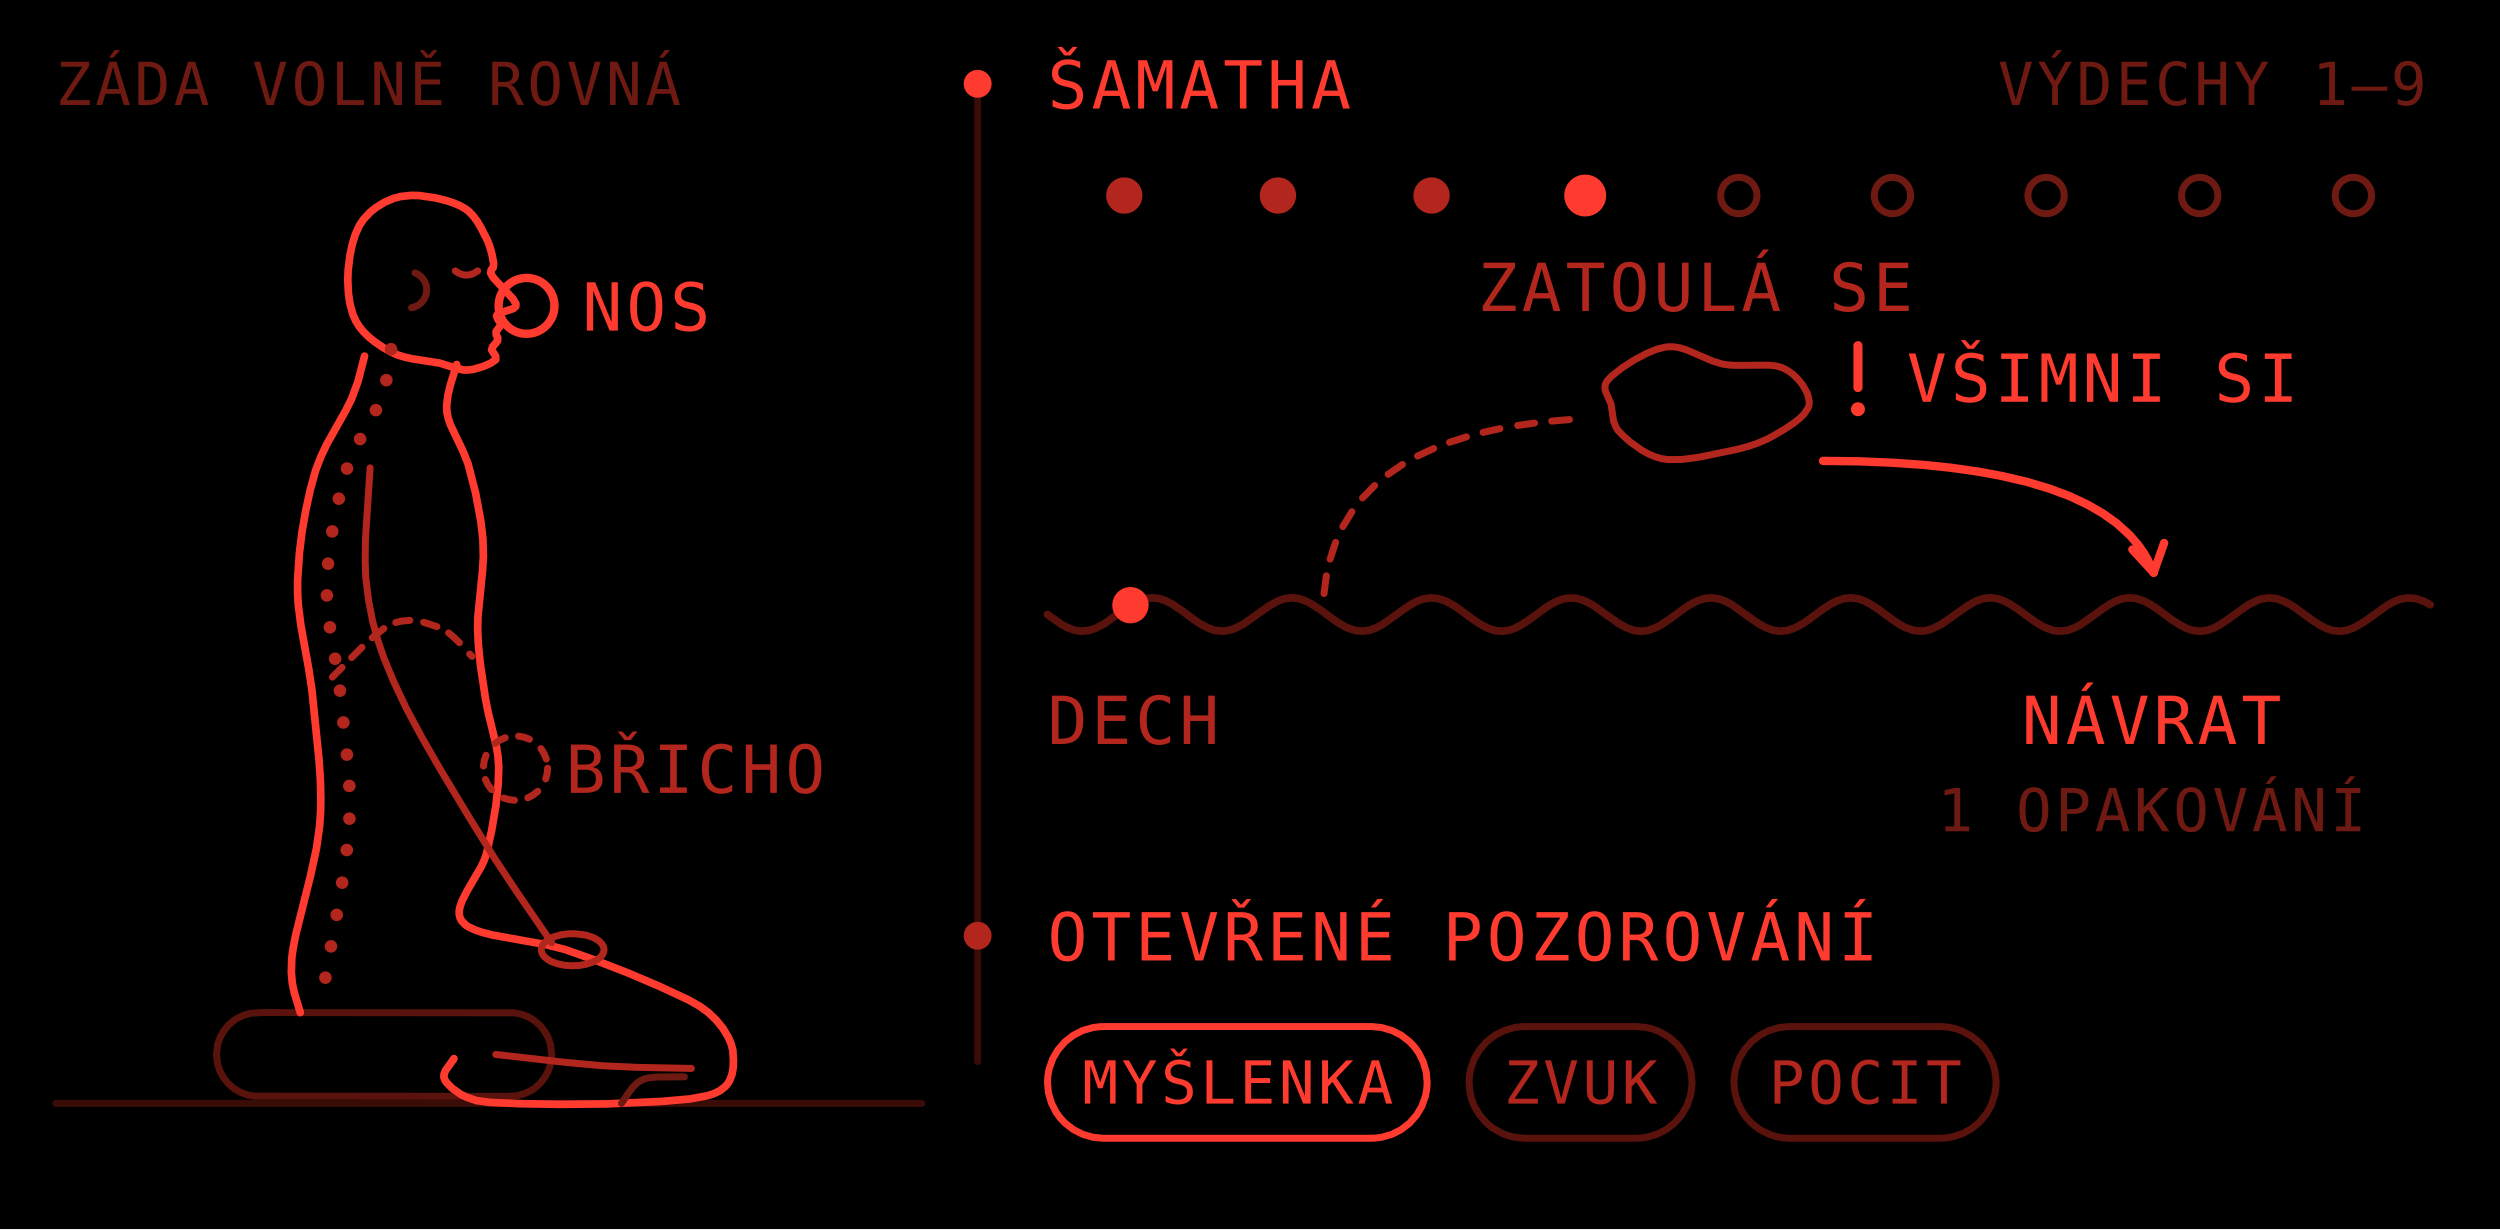
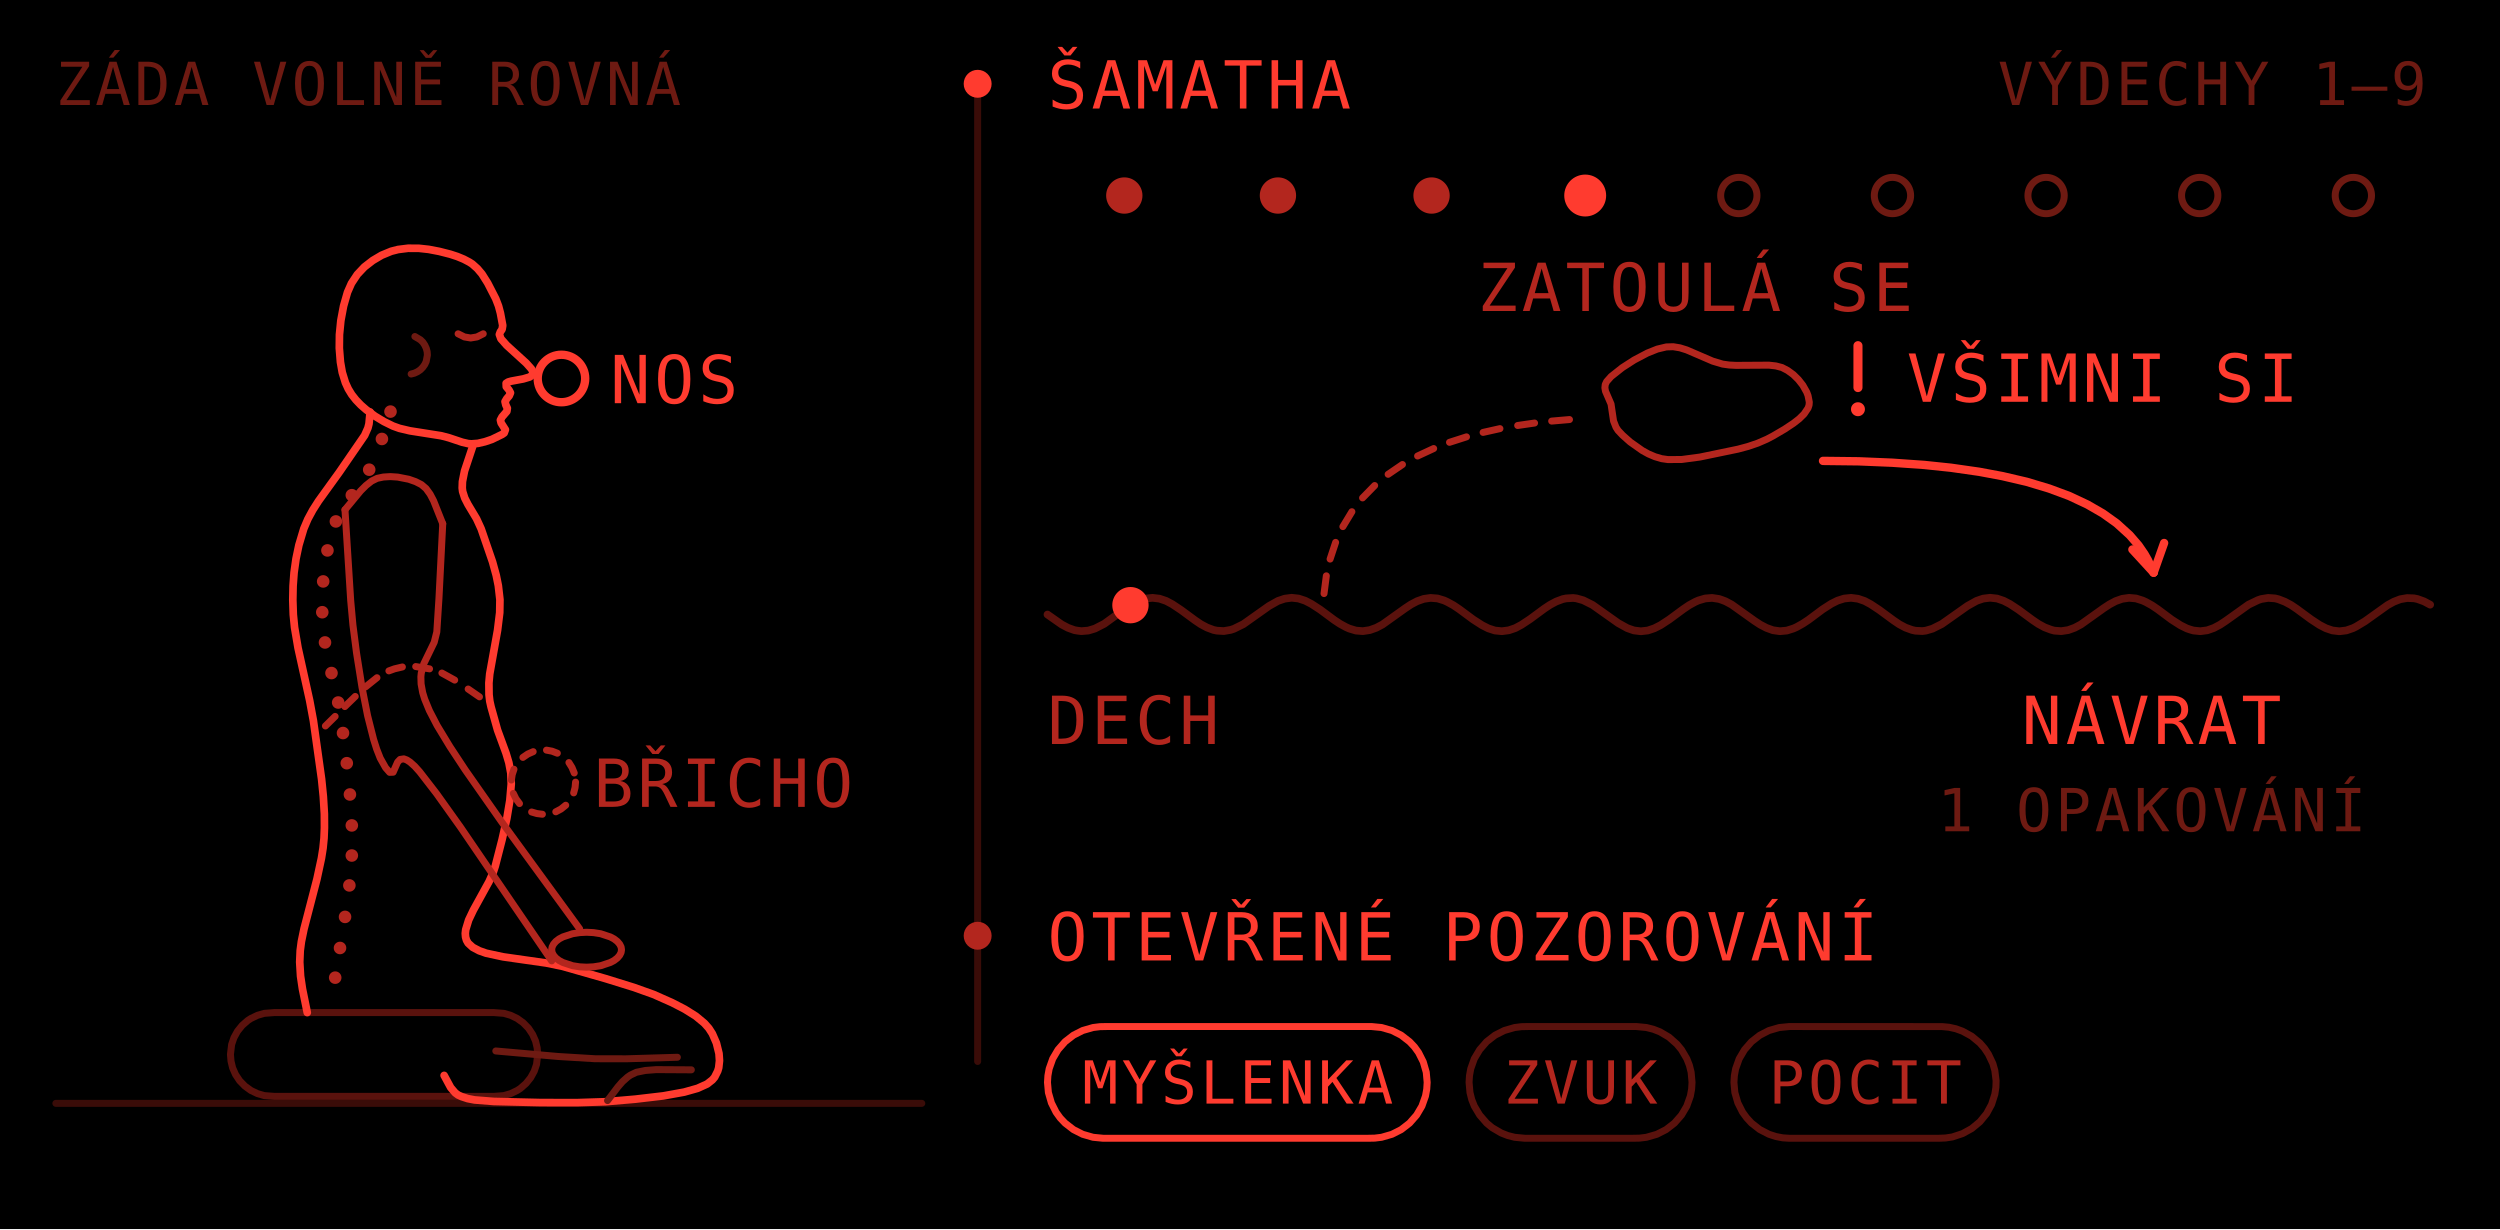
<svg xmlns="http://www.w3.org/2000/svg" width="358" height="176" viewBox="0 0 358 176">
  <rect width="358" height="176" fill="#000000" />
  <line x1="8" y1="158" x2="132" y2="158" fill="none" stroke="#3A0C08" stroke-width="1" stroke-linecap="round" stroke-linejoin="round" />
-   <path d="M31 151L31.17 149.57L31.5 148.6L32.01 147.67L32.68 146.84L33.49 146.13L33.94 145.84L34.88 145.39L35.85 145.11L37.29 145L73.66 145.04L74.63 145.23L75.6 145.59L76.51 146.13L77.32 146.84L77.99 147.67L78.5 148.6L78.83 149.57L79 151L78.83 152.43L78.5 153.4L77.99 154.33L77.32 155.16L76.51 155.87L76.06 156.16L75.12 156.61L74.15 156.89L72.71 157L36.34 156.96L35.37 156.77L34.4 156.41L33.49 155.87L32.68 155.16L32.01 154.33L31.5 153.4L31.17 152.43L31 151Z" fill="none" stroke="#5A120D" stroke-width="1" stroke-linecap="round" stroke-linejoin="round" />
-   <path d="M60 28L62.41 28.35L63.97 28.74L64.98 29.08L65.88 29.46L66.68 29.92L67.08 30.23L67.79 30.95L68.37 31.75L68.9 32.65L69.81 34.44L70.2 35.5L70.47 36.51L70.7 37.78L70.61 38.34L70.33 38.66L70.27 39.11L70.51 39.57L70.75 39.89L73.47 42.81L73.88 43.51L73.85 43.88L73.49 44.2L71.32 44.9L71.11 45.24L71.3 45.73L71.61 46.2L71.67 46.64L71.05 47.46L71.05 47.92L71.28 48.39L71.24 48.85L70.55 49.65L70.4 50.09L70.97 51L70.99 51.5L70.28 52L69.22 52.47L67.73 52.9L66.8 53L66.35 52.97L65.48 52.78L62.94 51.99L59.04 51.38L58 51.15L57.02 50.86L56.12 50.47L54.82 49.74L53.57 48.88L52.77 48.22L52.04 47.5L51.43 46.74L50.93 45.92L50.53 45.01L50.12 43.54L49.9 42.06L49.8 40.06L49.86 38.63L50.11 36.59L50.44 35.02L50.88 33.58L51.47 32.28L52.04 31.43L53.04 30.36L53.84 29.72L55.09 28.95L56.43 28.38L57.38 28.14L58.91 27.98L60 28Z" fill="none" stroke="#FF3B2F" stroke-width="1.1" stroke-linecap="round" stroke-linejoin="round" />
-   <path d="M65.2 38.8L65.66 39.09L66.11 39.29L66.57 39.39L67.03 39.39L67.49 39.29L67.94 39.09L68.4 38.8" fill="none" stroke="#B3261E" stroke-width="1" stroke-linecap="round" stroke-linejoin="round" />
-   <path d="M59.44 39.08L59.84 39.27L60.22 39.55L60.56 39.91L60.82 40.33L61.01 40.8L61.09 41.29L61.09 41.78L61 42.23L60.83 42.65L60.58 43.06L60.24 43.43L59.84 43.73L59.4 43.94L58.94 44.06" fill="none" stroke="#6E1A12" stroke-width="1" stroke-linecap="round" stroke-linejoin="round" />
-   <path d="M43 145L42.14 142.15L41.85 140.74L41.72 139.26L41.78 137.22L41.96 135.86L42.35 133.86L44.45 125.47L45.32 121.49L45.78 118.19L45.91 116.21L45.94 114.21L45.88 111.73L45.68 108.76L44.67 98.83L44.22 95.85L43.08 89.53L42.71 86.57L42.62 85.09L42.61 83.12L42.88 79.16L43.25 76.15L43.79 73.07L44.43 70.13L45.19 67.38L45.92 65.47L46.77 63.66L49.52 58.77L50.33 57.15L51.25 54.68L52.2 51" fill="none" stroke="#FF3B2F" stroke-width="1.1" stroke-linecap="round" stroke-linejoin="round" />
-   <path d="M65.4 52.2L64.51 55.05L64.15 56.54L63.96 58.06L64 59.03L64.2 59.95L64.52 60.88L66.26 64.51L67.02 66.4L68.1 70.58L68.85 74.61L69.15 77.19L69.22 79.68L69.1 81.7L68.44 88.29L68.4 90.2L68.5 92.3L68.8 95.27L69.53 100.12L69.92 102.08L71.09 106.89L71.32 108.37L71.42 109.92L71.34 112.32L71.01 115.38L70.4 118.94L69.67 122.25L69.35 123.15L68.94 124.05L66.87 127.61L66.16 129.01L65.86 129.89L65.76 130.41L65.76 130.92L65.87 131.41L66.1 131.86L66.72 132.49L67.13 132.75L68.11 133.2L69.09 133.53L70.49 133.89L78.15 135.27L80.91 135.97L85.1 137.45L89.94 139.33L94.49 141.27L98.59 143.18L100.26 144.13L101.44 145L102.53 146.04L103.49 147.21L104.28 148.5L104.69 149.46L104.94 150.41L105.03 151.83L105 152.84L104.82 153.86L104.46 154.79L104.18 155.21L103.87 155.58L103.1 156.19L102.2 156.62L101.29 156.91L98.79 157.37L94.77 157.72L86.92 158.08L80.24 158.14L74.62 158.05L70.2 157.87L68.27 157.61L66.86 157.14L65.94 156.69L64.71 155.81L63.95 155.02L63.7 154.64L63.56 154.25L63.6 153.78L63.8 153.29L65 151.6" fill="none" stroke="#FF3B2F" stroke-width="1.1" stroke-linecap="round" stroke-linejoin="round" />
-   <path d="M71 151L80.95 152.13L86.18 152.61L91.12 152.84L99 153" fill="none" stroke="#B3261E" stroke-width="1" stroke-linecap="round" stroke-linejoin="round" />
-   <path d="M89 158L90.06 156.42L90.68 155.62L91.4 154.95L92.18 154.53L93.03 154.33L94.04 154.23L98 154.2" fill="none" stroke="#6E1A12" stroke-width="1" stroke-linecap="round" stroke-linejoin="round" />
-   <path d="M53 67L52.34 77.08L52.29 80.2L52.37 82.64L52.79 86.05L53.36 88.96L54.12 91.73L55.02 94.34L56.41 97.68L58.14 101.34L60.3 105.39L63.09 110.24L67.09 116.89L70.91 123.05L73.96 127.65L79 135" fill="none" stroke="#B3261E" stroke-width="1" stroke-linecap="round" stroke-linejoin="round" />
-   <path d="M86.5 136L86.43 136.4L86.22 136.8L85.84 137.2L85.31 137.56L84.85 137.78L83.9 138.09L82.88 138.26L81.88 138.3L80.87 138.23L79.85 138.02L78.94 137.69L78.41 137.38L77.95 137L77.66 136.6L77.52 136.2L77.52 135.8L77.66 135.4L77.95 135L78.41 134.62L78.94 134.31L79.38 134.13L80.35 133.86L81.38 133.72L82.37 133.71L83.9 133.91L84.85 134.22L85.31 134.44L85.84 134.8L86.22 135.2L86.43 135.6L86.5 136Z" fill="none" stroke="#B3261E" stroke-width="1" stroke-linecap="round" stroke-linejoin="round" />
-   <circle cx="46.6" cy="140" r="0.9" fill="#B3261E" />
-   <circle cx="47.4" cy="135.52" r="0.9" fill="#B3261E" />
-   <circle cx="48.22" cy="131.01" r="0.9" fill="#B3261E" />
-   <circle cx="49" cy="126.4" r="0.9" fill="#B3261E" />
-   <circle cx="49.66" cy="121.72" r="0.9" fill="#B3261E" />
-   <circle cx="50.04" cy="117.23" r="0.9" fill="#B3261E" />
-   <circle cx="50.02" cy="112.54" r="0.9" fill="#B3261E" />
-   <circle cx="49.68" cy="108.06" r="0.9" fill="#B3261E" />
-   <circle cx="49.17" cy="103.46" r="0.9" fill="#B3261E" />
-   <circle cx="48.68" cy="98.9" r="0.9" fill="#B3261E" />
-   <circle cx="47.99" cy="94.33" r="0.9" fill="#B3261E" />
-   <circle cx="47.24" cy="89.83" r="0.9" fill="#B3261E" />
-   <circle cx="46.81" cy="85.26" r="0.9" fill="#B3261E" />
-   <circle cx="46.98" cy="80.72" r="0.9" fill="#B3261E" />
-   <circle cx="47.58" cy="76.1" r="0.9" fill="#B3261E" />
-   <circle cx="48.52" cy="71.41" r="0.9" fill="#B3261E" />
-   <circle cx="49.69" cy="67.09" r="0.9" fill="#B3261E" />
-   <circle cx="51.57" cy="62.87" r="0.9" fill="#B3261E" />
-   <circle cx="53.83" cy="58.73" r="0.9" fill="#B3261E" />
-   <circle cx="55.33" cy="54.44" r="0.9" fill="#B3261E" />
-   <circle cx="56" cy="50.01" r="0.9" fill="#B3261E" />
-   <path d="M47.6 96.96L48.98 95.58M50.36 94.16L51.83 92.69M53.31 91.32L54.96 90.01M56.68 89.14L57.49 88.94L58.68 88.84M60.66 89.11L62.56 89.73M64.24 90.63L64.89 91.16L65.79 92.03M67.26 93.66L67.6 94" fill="none" stroke="#B3261E" stroke-width="1" stroke-linecap="round" stroke-linejoin="round" />
-   <circle cx="75.4" cy="43.8" r="4" fill="none" stroke="#FF3B2F" stroke-width="1.2" stroke-linecap="round" stroke-linejoin="round" />
-   <text x="83.4" y="47.34" text-anchor="start" font-family="'JetBrains Mono', monospace" font-size="9.5" font-weight="500" letter-spacing="0.57" fill="#FF3B2F">NOS</text>
-   <path d="M78.42 110L78.35 110.78L78.15 111.54M77.01 113.31L76.34 113.85L75.59 114.25M73.67 114.6L72.88 114.5L72.13 114.28M70.39 113.07L69.88 112.38L69.51 111.62M69.23 109.7L69.35 108.91L69.6 108.16M70.88 106.46L71.58 105.98L72.35 105.64M74.26 105.42L75.06 105.57L75.81 105.86M77.47 107.2L77.91 107.91L78.23 108.69" fill="none" stroke="#B3261E" stroke-width="1" stroke-linecap="round" stroke-linejoin="round" />
-   <text x="81" y="113.54" text-anchor="start" font-family="'JetBrains Mono', monospace" font-size="9.5" font-weight="500" letter-spacing="0.57" fill="#B3261E">BŘICHO</text>
+   <path d="M33 151L33.17 149.57L33.5 148.6L34.01 147.67L34.68 146.84L35.49 146.13L35.94 145.84L36.88 145.39L37.85 145.11L39.29 145L70.71 145L72.15 145.11L73.12 145.39L74.06 145.84L74.93 146.47L75.68 147.24L76.27 148.13L76.69 149.08L76.92 150.05L77 151L76.83 152.43L76.5 153.4L75.99 154.33L75.32 155.16L74.51 155.87L74.06 156.16L73.12 156.61L72.15 156.89L70.71 157L39.29 157L37.85 156.89L36.88 156.61L35.94 156.16L35.07 155.53L34.32 154.76L33.73 153.87L33.31 152.92L33.08 151.95L33 151Z" fill="none" stroke="#5A120D" stroke-width="1" stroke-linecap="round" stroke-linejoin="round" />
+   <path d="M60 35.56L61.38 35.71L62.9 36L64.47 36.4L65.48 36.73L66.4 37.11L67.2 37.53L67.62 37.8L68.37 38.47L69.02 39.24L69.84 40.54L70.99 42.78L71.39 43.82L71.66 44.84L71.99 46.61L71.9 47.16L71.65 47.52L71.51 47.9L71.73 48.51L72.55 49.44L75.38 52.02L76.09 52.82L76.31 53.22L76.3 53.63L75.87 53.98L74.93 54.26L73.21 54.58L72.78 54.7L72.48 54.89L72.5 55.38L72.88 55.84L73.1 56.25L72.92 56.68L72.56 57.1L72.32 57.51L72.43 57.98L72.65 58.46L72.58 58.91L71.89 59.71L71.66 60.15L71.76 60.57L72.37 61.53L72.2 62L71.9 62.21L70.44 62.92L69.43 63.26L68.44 63.49L67.52 63.56L67.07 63.53L66.2 63.33L64.29 62.69L63.18 62.4L58.68 61.69L57.2 61.34L56.28 61.01L54.98 60.37L53.69 59.59L52.45 58.68L51.67 58L50.97 57.27L50.37 56.51L49.87 55.69L49.46 54.79L49.01 53.33L48.75 51.85L48.59 49.85L48.61 47.92L48.81 45.9L49.2 43.82L49.76 41.86L50.33 40.57L51.17 39.3L52.18 38.23L53.38 37.3L54.65 36.55L56.03 35.98L57.01 35.73L58.45 35.55L60 35.56Z" fill="none" stroke="#FF3B2F" stroke-width="1.1" stroke-linecap="round" stroke-linejoin="round" />
+   <path d="M65.6 47.8L66.5 48.25L67.4 48.4L68.3 48.25L69.2 47.8" fill="none" stroke="#B3261E" stroke-width="1" stroke-linecap="round" stroke-linejoin="round" />
+   <path d="M59.41 48.19L60.2 48.66L60.55 49L60.83 49.42L61.04 49.88L61.17 50.37L61.2 50.86L61.03 51.76L60.83 52.19L60.55 52.59L60.2 52.95L59.79 53.23L59.34 53.44L58.88 53.56" fill="none" stroke="#6E1A12" stroke-width="1" stroke-linecap="round" stroke-linejoin="round" />
+   <path d="M44 145L43.31 141.61L43.04 139.78L42.92 137.77L42.99 136.13L43.16 134.83L43.54 132.99L45.39 125.87L46.03 122.9L46.26 121.45L46.4 120.03L46.46 118.54L46.45 116.55L46.3 114.06L46.05 111.57L44.88 103.21L44.34 100.3L42.68 92.79L42.18 89.85L42 88.01L41.93 85.91L41.97 83.91L42.11 82L42.39 80.01L42.8 78.06L43.5 75.72L44.08 74.35L44.8 73.02L45.61 71.75L48.59 67.62L52.22 62.34L52.69 61.28L52.84 60.69L53 59" fill="none" stroke="#FF3B2F" stroke-width="1.1" stroke-linecap="round" stroke-linejoin="round" />
+   <path d="M67.8 63.6L66.52 67.45L66.22 68.97L66.19 69.89L66.25 70.38L66.55 71.32L67 72.21L68.24 74.28L68.9 75.72L70.53 80.46L71.06 82.39L71.36 83.87L71.59 85.87L71.56 87.73L71.25 90.25L70.13 96.5L70.01 97.8L70.03 99.48L70.14 100.42L70.32 101.23L71.25 104.55L72.46 107.85L72.87 109.22L73.15 110.71L73.21 112.26L73.01 114.61L72.58 117.2L71.9 120.23L70.92 124.04L70.63 124.91L70.03 126.25L67.78 130.34L67.11 131.75L66.69 133.13L66.63 133.67L66.67 134.18L66.8 134.64L67.04 135.06L67.7 135.66L68.63 136.15L69.62 136.5L72.04 137.02L78.19 137.9L80.55 138.38L86.72 140.14L90.75 141.39L93.58 142.4L96.26 143.59L98.06 144.52L99.64 145.51L100.86 146.52L101.51 147.25L102.01 148.03L102.59 149.36L102.96 150.86L103.03 151.89L102.92 152.9L102.78 153.37L102.34 154.25L102.01 154.64L101.26 155.23L99.89 155.85L97.97 156.39L94.99 156.93L90.98 157.4L86.7 157.77L82.61 157.9L77.47 157.89L70.71 157.73L67.96 157.51L66.97 157.32L66.09 157.03L65.61 156.81L65.19 156.5L64.54 155.74L63.6 154" fill="none" stroke="#FF3B2F" stroke-width="1.1" stroke-linecap="round" stroke-linejoin="round" />
+   <path d="M87 157.6L88.48 155.65L89.13 154.9L89.88 154.23L90.29 153.95L91.13 153.55L92.42 153.29L93.97 153.17L99 153.2" fill="none" stroke="#6E1A12" stroke-width="1" stroke-linecap="round" stroke-linejoin="round" />
+   <path d="M71 150.5L79.94 151.29L85.2 151.61L89.64 151.62L97 151.4" fill="none" stroke="#6E1A12" stroke-width="1" stroke-linecap="round" stroke-linejoin="round" />
+   <path d="M49.4 73L51.65 70.28L52.41 69.52L53.21 68.89L54 68.5L54.9 68.31L55.9 68.25L56.96 68.32L58.54 68.63L59.51 68.97L60.34 69.39L61.01 69.96L61.59 70.76L62.09 71.71L63.4 75" fill="none" stroke="#B3261E" stroke-width="1" stroke-linecap="round" stroke-linejoin="round" />
+   <path d="M49.4 73L50.22 86L50.54 89.51L51.05 93.47L51.84 98.44L52.64 102.49L53.5 105.88L53.94 107.27L54.45 108.57L55.22 109.94L55.8 110.6L56.3 110.58L56.94 109.13L57.3 108.75L57.83 108.67L58.24 108.82L58.72 109.13L59.39 109.73L60.1 110.52L62.51 113.64L65.95 118.46L79 137.6" fill="none" stroke="#B3261E" stroke-width="1" stroke-linecap="round" stroke-linejoin="round" />
+   <path d="M63.4 75L62.86 85.68L62.55 90.5L62.18 91.97L60.69 95.04L60.32 96.4L60.27 96.92L60.3 97.94L60.53 99.19L60.82 100.13L61.49 101.76L62.6 103.9L64.43 106.92L66.63 110.26L71.82 117.67L83 133" fill="none" stroke="#B3261E" stroke-width="1" stroke-linecap="round" stroke-linejoin="round" />
+   <path d="M89 136L88.94 136.39L88.74 136.79L88.41 137.18L87.93 137.55L87.4 137.83L86.01 138.29L84.99 138.45L84 138.5L83.01 138.45L81.99 138.29L80.6 137.83L80.07 137.55L79.59 137.18L79.26 136.79L79.06 136.39L79 136L79.06 135.61L79.26 135.21L79.59 134.82L80.07 134.45L80.6 134.17L81.99 133.71L83.01 133.55L84 133.5L84.99 133.55L86.01 133.71L87.4 134.17L87.93 134.45L88.41 134.82L88.74 135.21L88.94 135.61L89 136Z" fill="none" stroke="#B3261E" stroke-width="1" stroke-linecap="round" stroke-linejoin="round" />
+   <circle cx="48" cy="140" r="0.9" fill="#B3261E" />
+   <circle cx="48.69" cy="135.75" r="0.9" fill="#B3261E" />
+   <circle cx="49.41" cy="131.3" r="0.9" fill="#B3261E" />
+   <circle cx="50.03" cy="126.79" r="0.9" fill="#B3261E" />
+   <circle cx="50.38" cy="122.51" r="0.9" fill="#B3261E" />
+   <circle cx="50.38" cy="118.2" r="0.9" fill="#B3261E" />
+   <circle cx="50.11" cy="113.77" r="0.9" fill="#B3261E" />
+   <circle cx="49.66" cy="109.29" r="0.9" fill="#B3261E" />
+   <circle cx="49.12" cy="104.97" r="0.9" fill="#B3261E" />
+   <circle cx="48.43" cy="100.6" r="0.9" fill="#B3261E" />
+   <circle cx="47.47" cy="96.38" r="0.9" fill="#B3261E" />
+   <circle cx="46.54" cy="92" r="0.9" fill="#B3261E" />
+   <circle cx="46.15" cy="87.67" r="0.9" fill="#B3261E" />
+   <circle cx="46.28" cy="83.26" r="0.9" fill="#B3261E" />
+   <circle cx="46.89" cy="78.82" r="0.9" fill="#B3261E" />
+   <circle cx="48.1" cy="74.67" r="0.9" fill="#B3261E" />
+   <circle cx="50.38" cy="70.91" r="0.9" fill="#B3261E" />
+   <circle cx="52.87" cy="67.26" r="0.9" fill="#B3261E" />
+   <circle cx="54.69" cy="62.86" r="0.9" fill="#B3261E" />
+   <circle cx="55.92" cy="58.94" r="0.9" fill="#B3261E" />
+   <path d="M46.6 103.96L47.99 102.59M49.38 101.18L50.87 99.73M52.35 98.36L53.98 97.05M55.69 96.07L56.48 95.78L57.62 95.51M59.53 95.45L61.51 95.78M63.28 96.38L65.11 97.39M67.04 98.67L68.66 99.79" fill="none" stroke="#B3261E" stroke-width="1" stroke-linecap="round" stroke-linejoin="round" />
+   <circle cx="80.4" cy="54.2" r="3.4" fill="none" stroke="#FF3B2F" stroke-width="1.2" stroke-linecap="round" stroke-linejoin="round" />
+   <text x="87.4" y="57.74" text-anchor="start" font-family="'JetBrains Mono', monospace" font-size="9.5" font-weight="500" letter-spacing="0.57" fill="#FF3B2F">NOS</text>
+   <path d="M82.42 112L82.35 112.78L82.15 113.54M81.01 115.31L80.34 115.85L79.59 116.25M77.67 116.6L76.88 116.5L76.13 116.28M74.39 115.07L73.88 114.38L73.51 113.62M73.23 111.7L73.35 110.91L73.6 110.16M74.88 108.46L75.58 107.98L76.35 107.64M78.26 107.42L79.06 107.57L79.81 107.86M81.47 109.2L81.91 109.91L82.23 110.69" fill="none" stroke="#B3261E" stroke-width="1" stroke-linecap="round" stroke-linejoin="round" />
+   <text x="85" y="115.54" text-anchor="start" font-family="'JetBrains Mono', monospace" font-size="9.5" font-weight="500" letter-spacing="0.57" fill="#B3261E">BŘICHO</text>
  <text x="8" y="15.04" text-anchor="start" font-family="'JetBrains Mono', monospace" font-size="8.5" font-weight="500" letter-spacing="0.51" fill="#6E1A12">ZÁDA VOLNĚ ROVNÁ</text>
  <line x1="140" y1="12" x2="140" y2="152" fill="none" stroke="#3A0C08" stroke-width="1" stroke-linecap="round" stroke-linejoin="round" />
  <circle cx="140" cy="12" r="2" fill="#FF3B2F" />
  <circle cx="140" cy="134" r="2" fill="#B3261E" />
  <text x="150" y="15.54" text-anchor="start" font-family="'JetBrains Mono', monospace" font-size="9.5" font-weight="500" letter-spacing="0.57" fill="#FF3B2F">ŠAMATHA</text>
  <text x="347.49" y="15.04" text-anchor="end" font-family="'JetBrains Mono', monospace" font-size="8.5" font-weight="500" letter-spacing="0.51" fill="#6E1A12">VÝDECHY 1–9</text>
  <circle cx="161" cy="28" r="2.6" fill="#B3261E" />
  <circle cx="183" cy="28" r="2.6" fill="#B3261E" />
  <circle cx="205" cy="28" r="2.6" fill="#B3261E" />
  <circle cx="227" cy="28" r="3" fill="#FF3B2F" />
  <circle cx="249" cy="28" r="2.6" fill="none" stroke="#6E1A12" stroke-width="1" stroke-linecap="round" stroke-linejoin="round" />
  <circle cx="271" cy="28" r="2.6" fill="none" stroke="#6E1A12" stroke-width="1" stroke-linecap="round" stroke-linejoin="round" />
  <circle cx="293" cy="28" r="2.6" fill="none" stroke="#6E1A12" stroke-width="1" stroke-linecap="round" stroke-linejoin="round" />
  <circle cx="315" cy="28" r="2.6" fill="none" stroke="#6E1A12" stroke-width="1" stroke-linecap="round" stroke-linejoin="round" />
  <circle cx="337" cy="28" r="2.6" fill="none" stroke="#6E1A12" stroke-width="1" stroke-linecap="round" stroke-linejoin="round" />
  <path d="M150 88L152.04 89.43L152.93 89.9L153.87 90.24L154.36 90.32L154.85 90.38L155.84 90.3L156.8 90.01L158.13 89.33L160.96 87.28L162.66 86.24L163.11 86.02L164.06 85.71L165.05 85.61L166.04 85.73L166.99 86.05L167.87 86.52L169.12 87.35L171.13 88.83L171.96 89.39L172.84 89.86L173.78 90.21L174.26 90.31L175.25 90.37L176.23 90.2L176.71 90.04L178.05 89.38L181.72 86.78L183.02 86.05L183.97 85.73L184.96 85.6L185.95 85.71L186.9 86.02L187.79 86.48L189.04 87.29L191.05 88.78L191.88 89.33L192.76 89.81L193.21 90.01L194.17 90.3L195.16 90.38L196.15 90.23L197.08 89.9L197.97 89.43L201.22 87.11L202.05 86.56L202.94 86.09L203.88 85.76L204.86 85.62L205.86 85.7L206.81 85.99L207.26 86.2L208.14 86.68L208.97 87.24L210.97 88.72L212.23 89.53L213.12 89.98L214.07 90.29L215.07 90.39L216.06 90.26L217 89.94L217.88 89.47L219.13 88.64L221.14 87.16L221.97 86.61L222.85 86.14L223.79 85.79L224.27 85.69L225.27 85.63L225.76 85.69L226.72 85.96L228.06 86.63L231.73 89.23L233.03 89.95L233.98 90.28L234.97 90.4L235.96 90.29L236.91 89.97L237.8 89.52L239.05 88.7L241.06 87.22L241.89 86.66L242.77 86.18L243.23 85.98L244.18 85.7L245.17 85.62L246.16 85.77L246.63 85.93L247.1 86.11L247.98 86.58L251.23 88.9L252.07 89.45L252.95 89.91L253.89 90.25L254.88 90.39L255.87 90.3L256.82 90L257.27 89.8L258.15 89.31L258.98 88.76L260.98 87.27L262.24 86.46L263.14 86.01L264.09 85.71L265.08 85.61L266.07 85.74L267.01 86.06L267.89 86.53L269.14 87.36L271.15 88.84L271.98 89.4L272.86 89.87L273.8 90.21L274.29 90.32L275.28 90.37L275.77 90.31L276.73 90.03L278.07 89.36L281.74 86.77L283.05 86.04L283.99 85.72L284.98 85.6L285.98 85.71L286.92 86.03L287.81 86.49L289.06 87.31L291.07 88.79L291.9 89.35L292.78 89.83L293.71 90.18L294.19 90.31L295.18 90.38L296.17 90.23L296.64 90.06L297.11 89.89L297.99 89.42L301.24 87.1L302.08 86.55L302.96 86.08L303.9 85.75L304.89 85.61L305.88 85.7L306.83 86L307.29 86.21L308.16 86.69L308.99 87.25L310.99 88.74L312.26 89.55L313.15 89.99L313.62 90.15L314.1 90.29L315.09 90.39L316.08 90.26L317.02 89.93L317.91 89.46L318.74 88.91L321.99 86.59L323.34 85.94L323.81 85.78L324.8 85.62L325.79 85.69L326.27 85.81L327.2 86.17L328.08 86.64L328.91 87.2L330.92 88.68L332.17 89.5L333.06 89.96L334 90.28L335 90.4L335.99 90.28L336.93 89.96L337.38 89.74L338.66 88.97L341.91 86.65L342.79 86.17L343.72 85.81L344.7 85.64L345.69 85.68L346.18 85.78L347.12 86.12L348 86.59" fill="none" stroke="#5A120D" stroke-width="1.1" stroke-linecap="round" stroke-linejoin="round" />
  <text x="150" y="106.54" text-anchor="start" font-family="'JetBrains Mono', monospace" font-size="9.5" font-weight="500" letter-spacing="0.57" fill="#B3261E">DECH</text>
  <path d="M259.06 58L258.92 58.43L258.34 59.29L257.65 59.97L256.83 60.61L255.55 61.46L253.86 62.45L253.02 62.89L251.71 63.46L250.33 63.93L248.88 64.32L243.43 65.45L240.81 65.8L238.84 65.81L237.94 65.68L236.99 65.4L236.07 65.01L235.18 64.52L233.44 63.29L232.35 62.32L231.7 61.63L231.41 61.18L231.06 60.29L230.7 57.86L229.91 56.03L229.82 55.54L229.87 55.07L230.07 54.64L230.71 53.92L232.31 52.65L234.02 51.55L235.92 50.55L237.32 49.99L238.62 49.68L239.6 49.65L240.57 49.81L241.53 50.11L245.27 51.72L246.68 52.14L247.62 52.27L248.6 52.32L253.31 52.29L254.3 52.4L255.18 52.63L255.99 53.05L256.8 53.64L257.53 54.36L258.16 55.16L258.72 56.15L258.91 56.65L259.09 57.58L259.06 58Z" fill="none" stroke="#B3261E" stroke-width="1" stroke-linecap="round" stroke-linejoin="round" />
  <text x="242.78" y="44.54" text-anchor="middle" font-family="'JetBrains Mono', monospace" font-size="9.5" font-weight="500" letter-spacing="0.57" fill="#B3261E">ZATOULÁ SE</text>
  <path d="M189.6 85L189.93 82.46M190.47 80.06L191.26 77.67M192.3 75.41L193.59 73.28M195.12 71.3L196.85 69.53M198.78 67.92L200.83 66.52M203 65.3L205.3 64.23M207.57 63.34L210 62.56M212.38 61.92L214.79 61.38M217.33 60.93L219.75 60.58M222.2 60.3L224.75 60.08" fill="none" stroke="#B3261E" stroke-width="1" stroke-linecap="round" stroke-linejoin="round" />
  <line x1="266.06" y1="49.5" x2="266.06" y2="55.5" fill="none" stroke="#FF3B2F" stroke-width="1.3" stroke-linecap="round" stroke-linejoin="round" />
  <circle cx="266.06" cy="58.6" r="1" fill="#FF3B2F" />
  <text x="273.06" y="57.54" text-anchor="start" font-family="'JetBrains Mono', monospace" font-size="9.5" font-weight="500" letter-spacing="0.57" fill="#FF3B2F">VŠIMNI SI</text>
  <path d="M261.06 66L266.16 66.06L270.98 66.26L275.56 66.58L279.38 66.98L283.43 67.56L286.74 68.18L290.21 68.99L293.44 69.96L296.32 71.03L298.92 72.25L301.14 73.53L303.1 74.93L304.97 76.63L306.24 78.1L307.09 79.34L307.58 80.2L308.4 82" fill="none" stroke="#FF3B2F" stroke-width="1.2" stroke-linecap="round" stroke-linejoin="round" />
  <line x1="308.4" y1="82" x2="305.36" y2="78.69" fill="none" stroke="#FF3B2F" stroke-width="1.2" stroke-linecap="round" stroke-linejoin="round" />
  <line x1="308.4" y1="82" x2="309.9" y2="77.76" fill="none" stroke="#FF3B2F" stroke-width="1.2" stroke-linecap="round" stroke-linejoin="round" />
  <text x="308.11" y="106.54" text-anchor="middle" font-family="'JetBrains Mono', monospace" font-size="9.5" font-weight="500" letter-spacing="0.57" fill="#FF3B2F">NÁVRAT</text>
  <text x="308.14" y="119.04" text-anchor="middle" font-family="'JetBrains Mono', monospace" font-size="8.5" font-weight="500" letter-spacing="0.51" fill="#6E1A12">1 OPAKOVÁNÍ</text>
  <circle cx="161.88" cy="86.66" r="2.6" fill="#FF3B2F" />
  <text x="150" y="137.54" text-anchor="start" font-family="'JetBrains Mono', monospace" font-size="9.5" font-weight="500" letter-spacing="0.57" fill="#FF3B2F">OTEVŘENÉ POZOROVÁNÍ</text>
  <path d="M150 155L150.06 154.04L150.24 153.05L150.75 151.61L151.51 150.32L152.52 149.17L153.72 148.24L155.04 147.57L156.53 147.14L157.51 147.02L158.48 147L196.39 147L197.84 147.14L199.33 147.57L200.65 148.24L201.85 149.17L202.55 149.91L203.14 150.73L203.81 152.06L204.24 153.55L204.37 155L204.31 155.96L204.13 156.95L203.62 158.39L202.86 159.68L201.85 160.83L200.65 161.76L199.33 162.43L197.84 162.86L196.86 162.98L195.89 163L157.98 163L156.53 162.86L155.04 162.43L153.72 161.76L152.52 160.83L151.82 160.09L151.23 159.27L150.56 157.94L150.13 156.45L150 155Z" fill="none" stroke="#FF3B2F" stroke-width="1" stroke-linecap="round" stroke-linejoin="round" />
  <text x="155" y="158.04" text-anchor="start" font-family="'JetBrains Mono', monospace" font-size="8.5" font-weight="500" letter-spacing="0.51" fill="#FF3B2F">MYŠLENKA</text>
  <path d="M210.37 155L210.43 154.04L210.61 153.05L211.12 151.61L211.89 150.32L212.89 149.17L214.09 148.24L215.42 147.57L216.9 147.14L217.88 147.02L218.85 147L234.32 147L235.77 147.14L236.76 147.39L237.71 147.76L239 148.52L240.14 149.53L240.79 150.32L241.55 151.61L241.92 152.55L242.17 153.55L242.3 155L242.24 155.96L242.06 156.95L241.55 158.39L240.79 159.68L239.78 160.83L238.58 161.76L237.26 162.43L235.77 162.86L234.79 162.98L233.82 163L218.36 163L216.9 162.86L215.91 162.61L214.97 162.24L213.67 161.48L212.89 160.83L211.89 159.68L211.12 158.39L210.75 157.45L210.5 156.45L210.37 155Z" fill="none" stroke="#5A120D" stroke-width="1" stroke-linecap="round" stroke-linejoin="round" />
  <text x="215.37" y="158.04" text-anchor="start" font-family="'JetBrains Mono', monospace" font-size="8.5" font-weight="500" letter-spacing="0.51" fill="#B3261E">ZVUK</text>
  <path d="M248.3 155L248.36 154.04L248.54 153.06L249.05 151.62L249.81 150.33L250.81 149.18L252 148.25L253.32 147.57L254.8 147.14L256.25 147L278.12 147.01L279.09 147.1L280.08 147.32L281.04 147.67L282.35 148.39L283.52 149.36L284.18 150.12L284.74 150.96L285.38 152.31L285.66 153.3L285.84 154.76L285.81 155.72L285.66 156.7L285.19 158.16L284.48 159.47L283.52 160.64L282.35 161.61L281.04 162.33L279.59 162.81L278.6 162.96L277.64 163L256.25 163L255.29 162.94L254.31 162.75L253.32 162.43L252 161.75L250.81 160.82L250.12 160.07L249.53 159.26L248.86 157.93L248.43 156.45L248.3 155Z" fill="none" stroke="#5A120D" stroke-width="1" stroke-linecap="round" stroke-linejoin="round" />
  <text x="253.3" y="158.04" text-anchor="start" font-family="'JetBrains Mono', monospace" font-size="8.5" font-weight="500" letter-spacing="0.51" fill="#B3261E">POCIT</text>
</svg>
